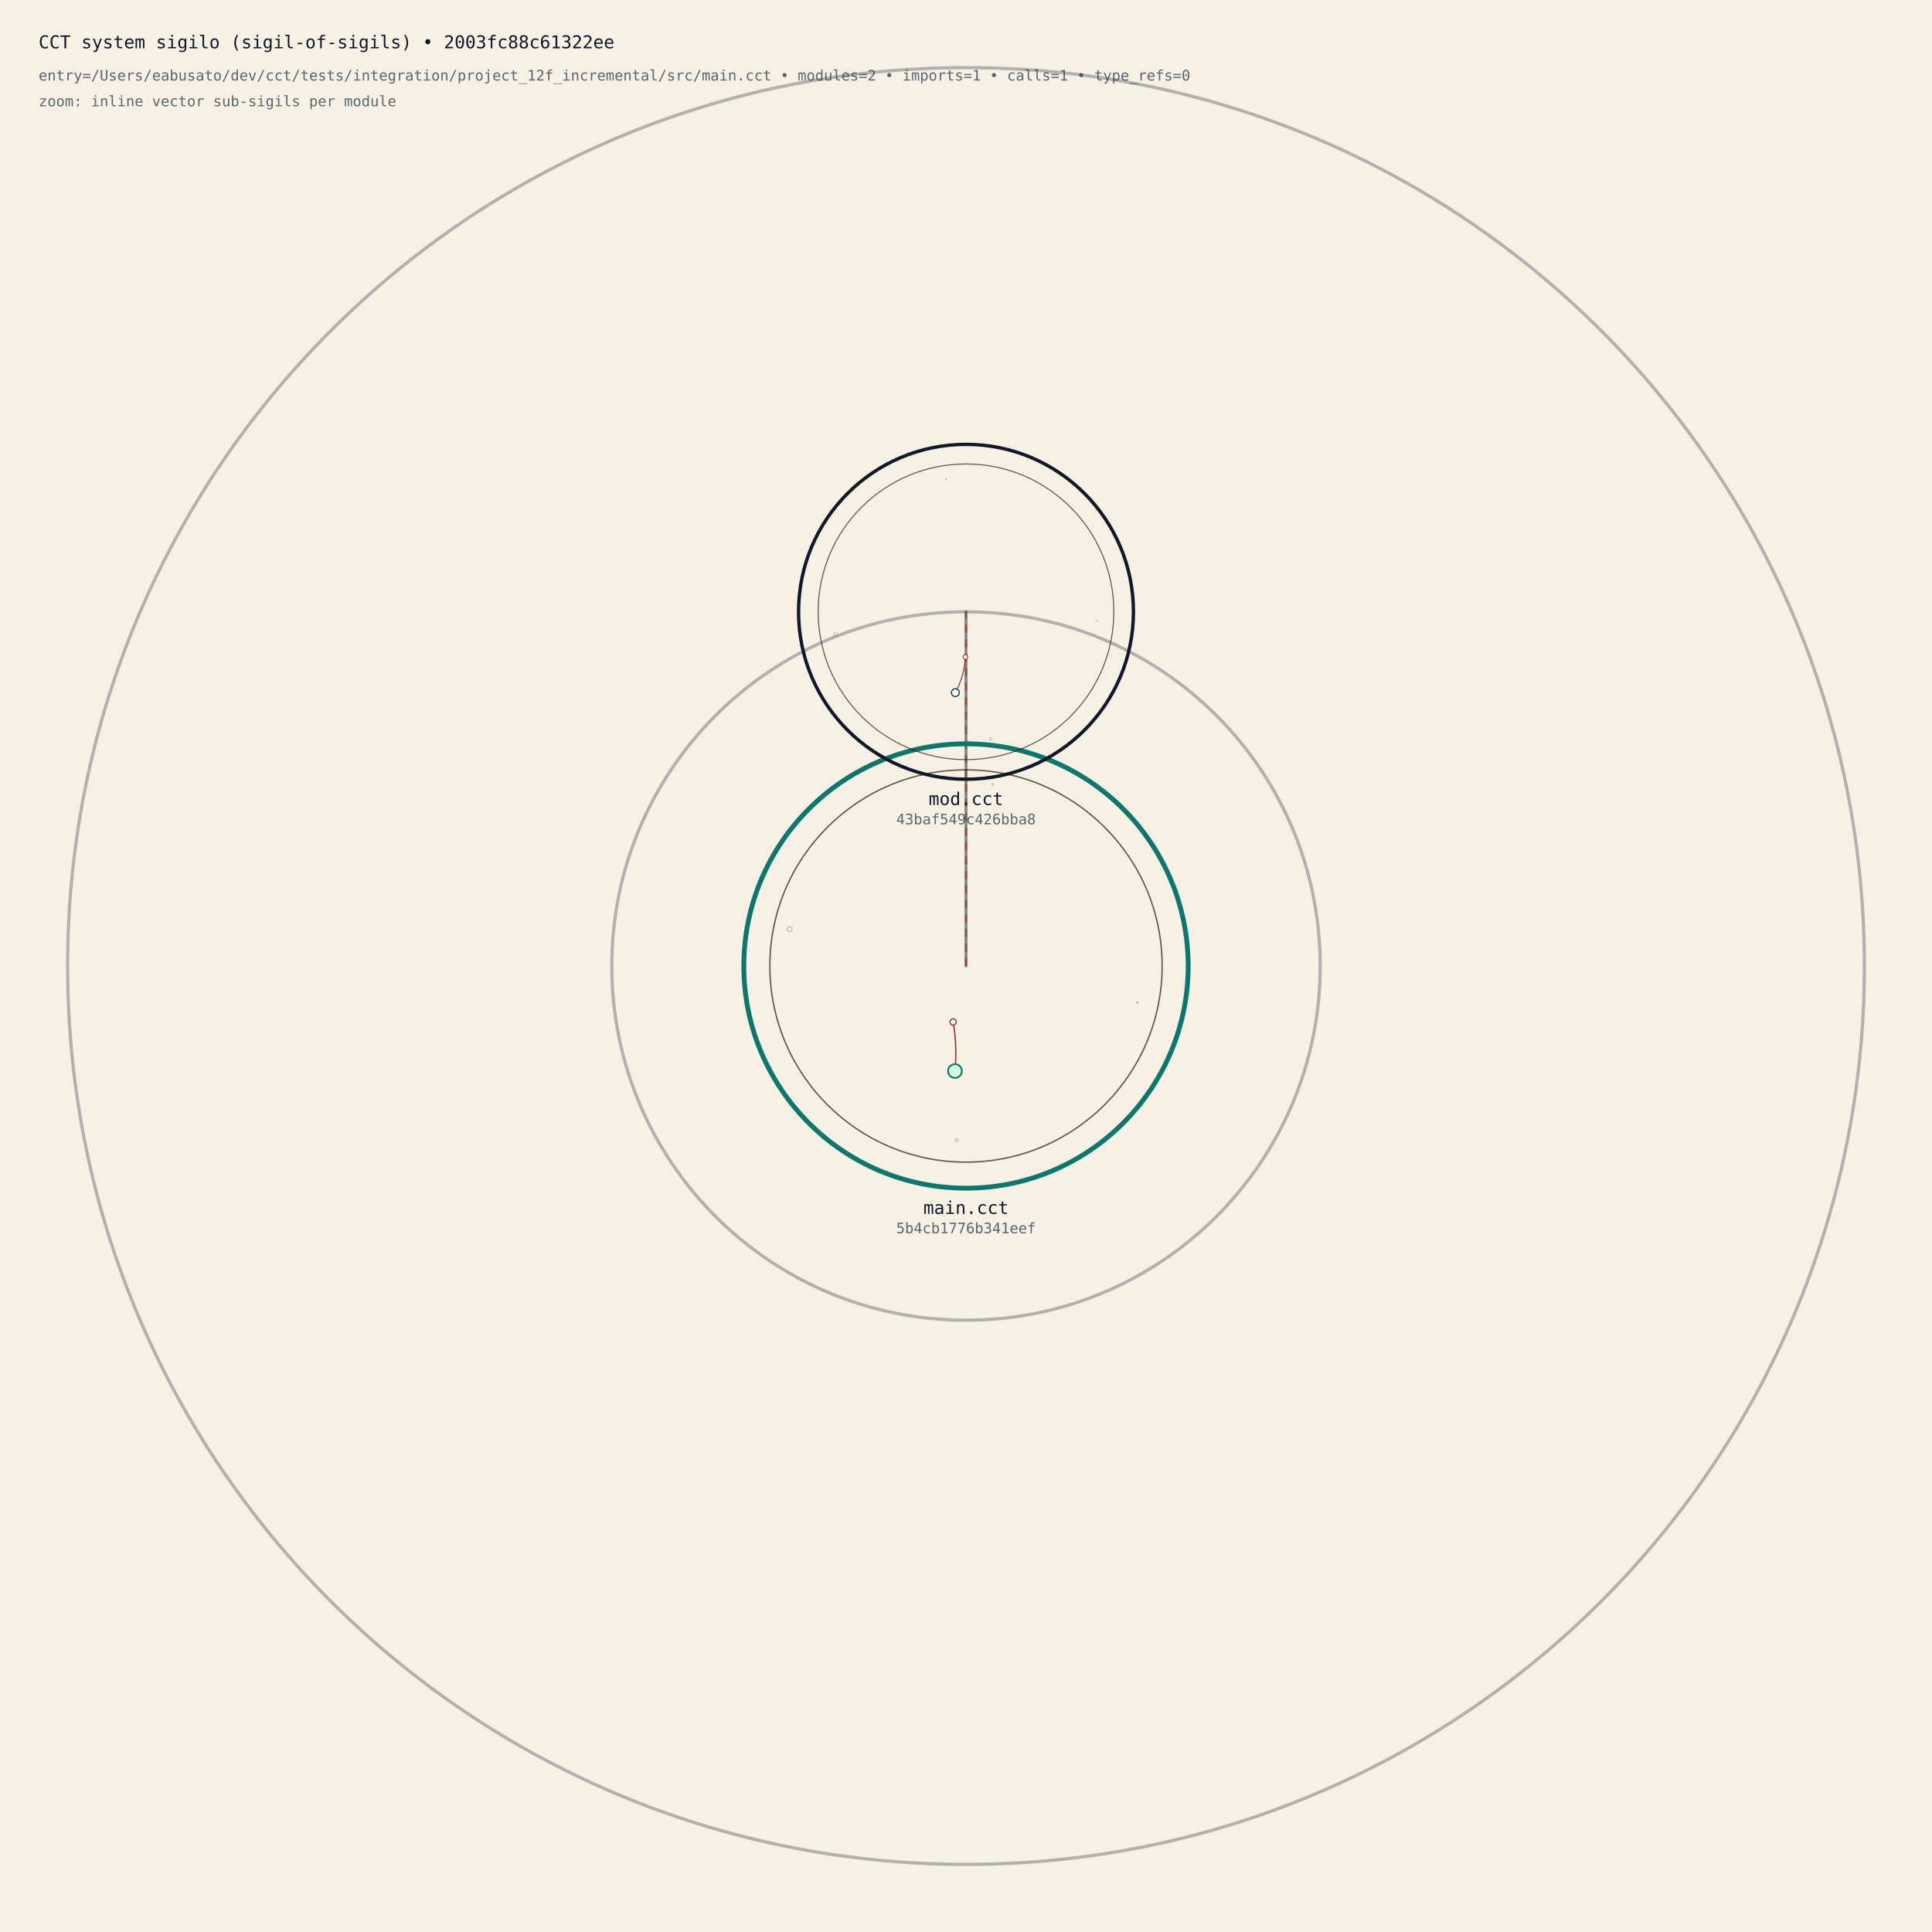
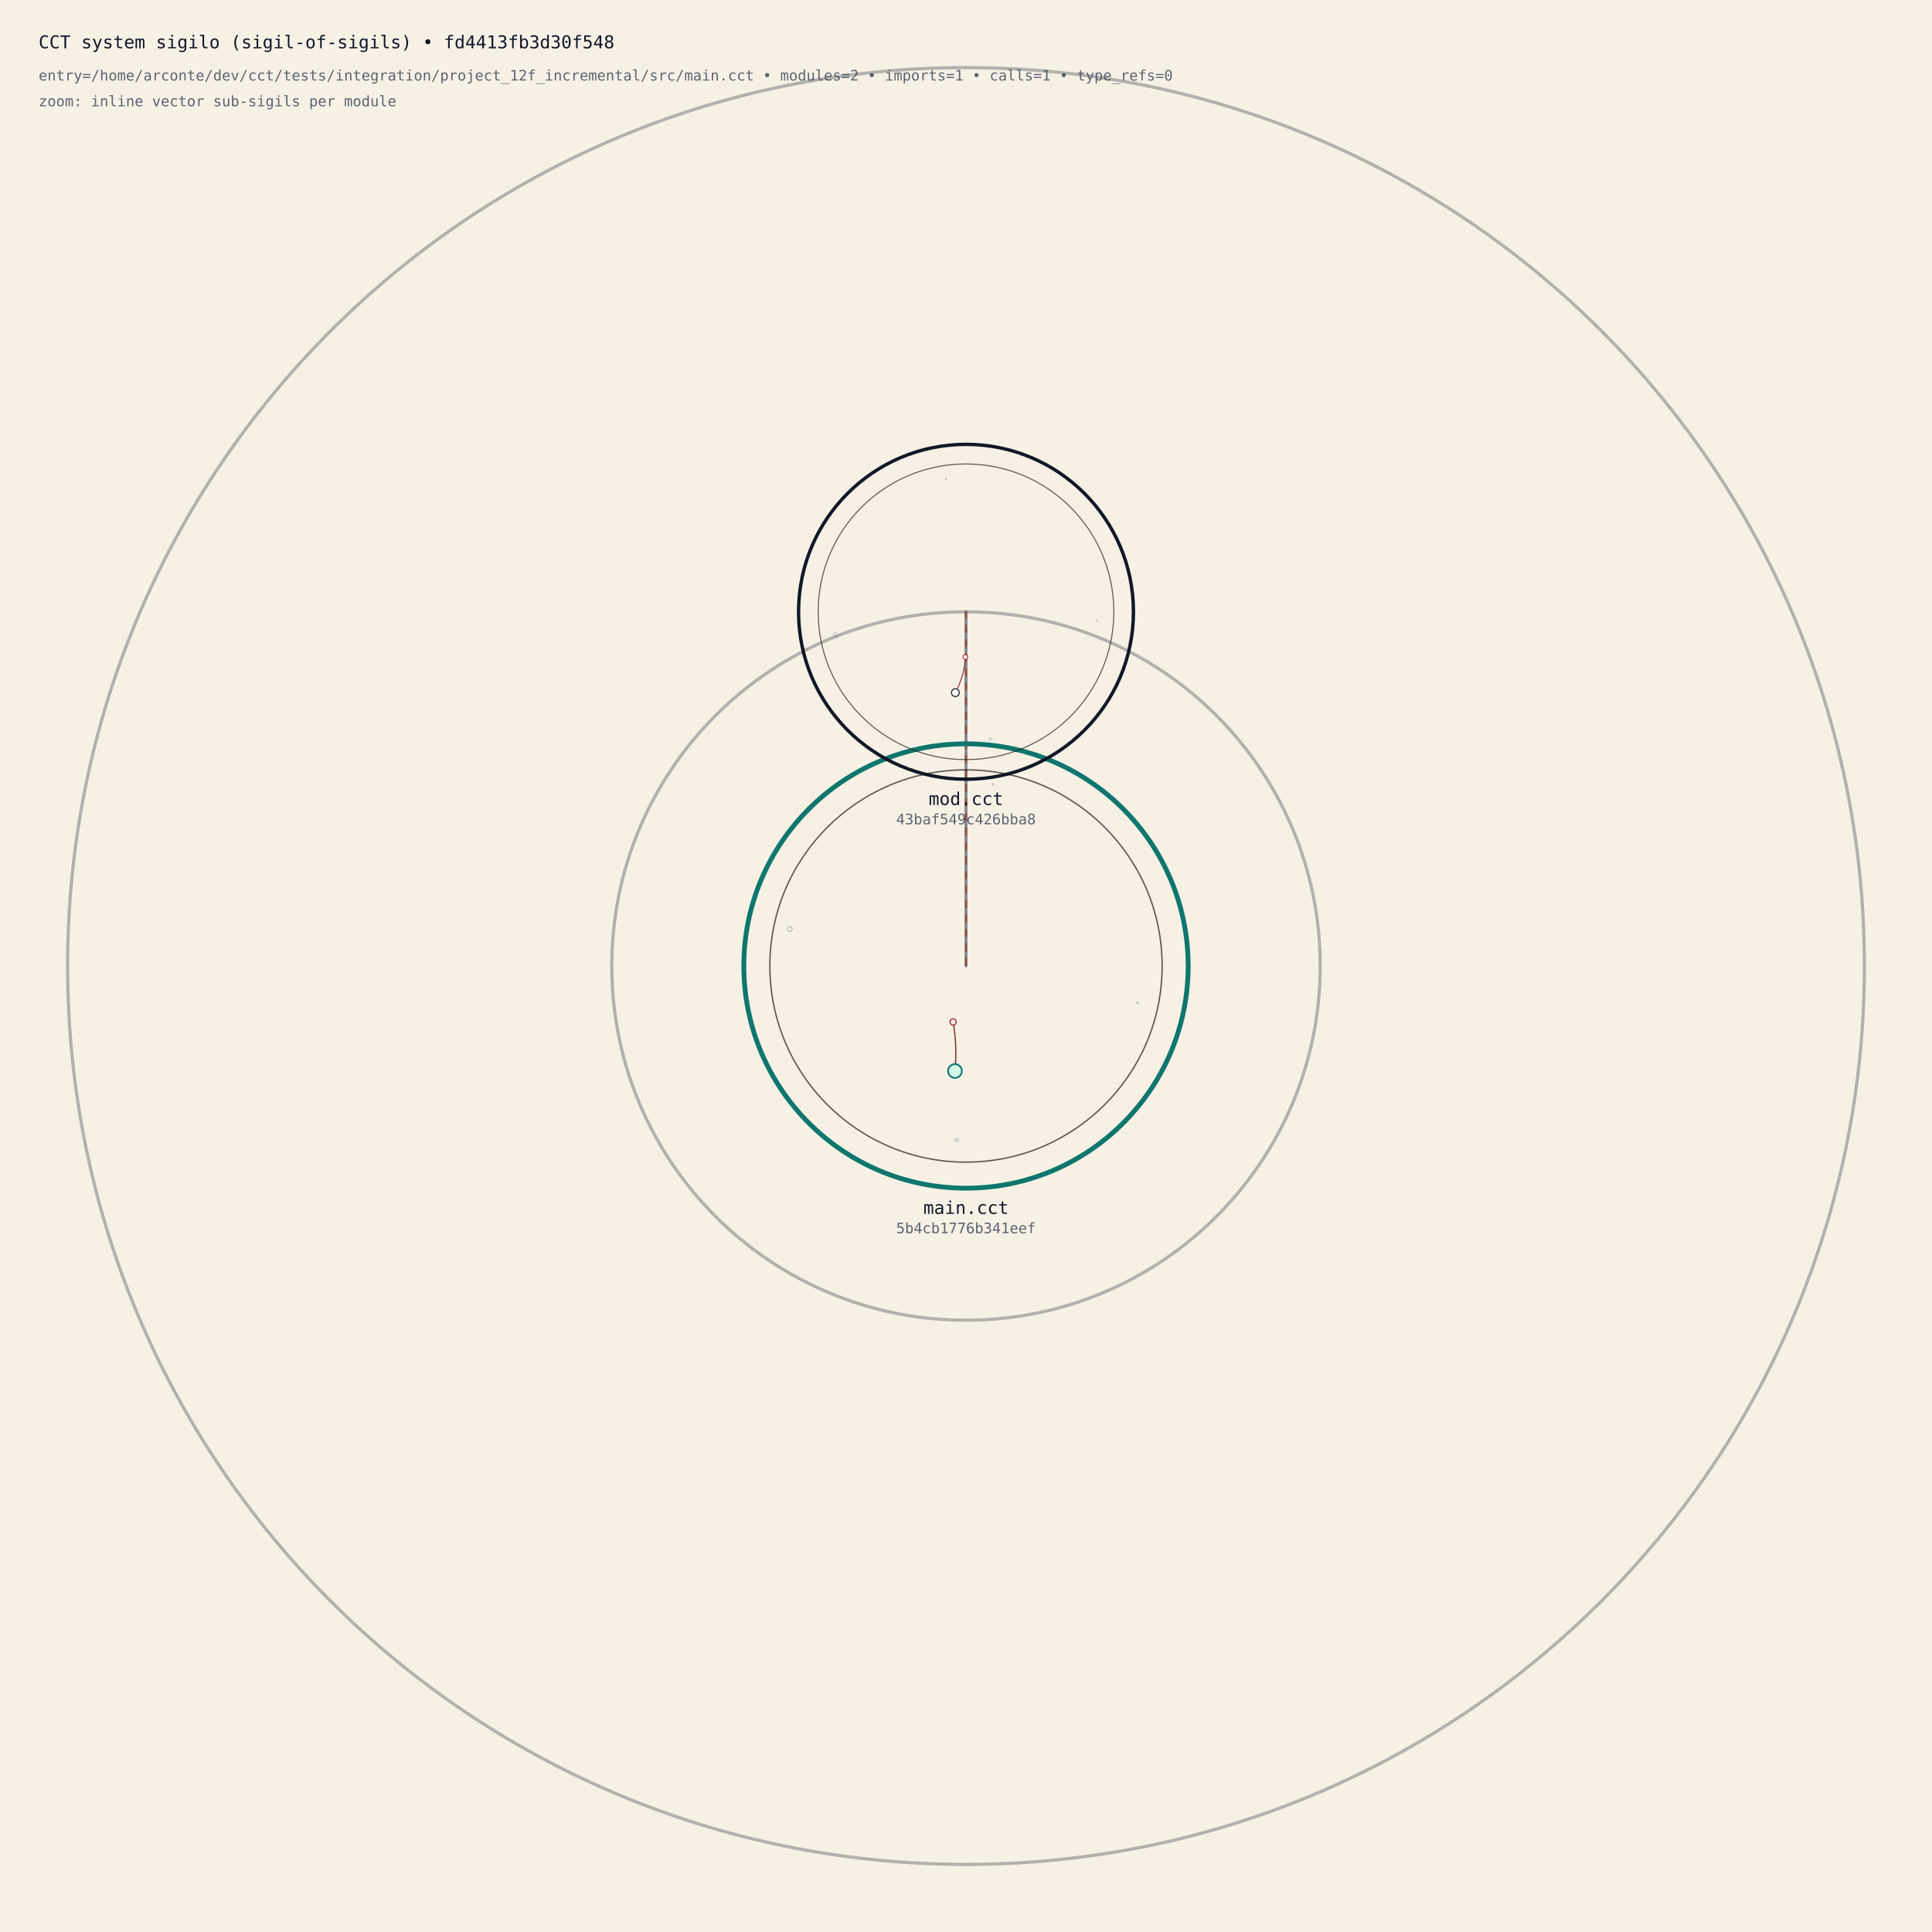
<svg xmlns="http://www.w3.org/2000/svg" width="1200" height="1200" viewBox="0.00 0.00 1200.00 1200.00" role="img" aria-label="CCT system sigilo">
  <defs>
    <style>
      .bg { fill: #f7f1e5; }
      .macro-ring { fill: none; stroke: #1f2937; stroke-width: 2.0; opacity: 0.32; }
      .macro-import { stroke: #334155; stroke-width: 1.8; stroke-linecap: round; fill: none; opacity: 0.60; }
      .macro-sem { stroke: #9a3412; stroke-width: 1.3; stroke-dasharray: 5 4; fill: none; opacity: 0.62; }
      .module-frame { fill: none; stroke: #111827; stroke-width: 2.1; }
      .module-entry-frame { fill: none; stroke: #0f766e; stroke-width: 3.0; }
      .module-label { fill: #0f172a; font: 11px monospace; }
      .module-hash { fill: #334155; font: 9px monospace; opacity: 0.8; }
      .base { stroke: #1f1a17; stroke-width: 1.6; fill: none; opacity: 0.7; }
      .primary { stroke: #111827; stroke-width: 2.4; fill: none; stroke-linecap: round; }
      .call { stroke: #4b5563; stroke-width: 1.5; fill: none; stroke-linecap: round; opacity: 0.82; }
      .branch { stroke: #6b7280; stroke-width: 1.2; fill: none; opacity: 0.8; }
      .loop { stroke: #0f766e; stroke-width: 1.3; fill: none; opacity: 0.84; }
      .bind { stroke: #6b7280; stroke-width: 1.05; fill: none; opacity: 0.84; }
      .term { stroke: #7f1d1d; stroke-width: 1.45; fill: none; stroke-linecap: round; }
      .node-main { fill: #f8fafc; stroke: #1f2937; stroke-width: 1.65; }
      .node-entry { fill: #d1fae5; stroke: #0f766e; stroke-width: 1.95; }
      .node-aux { fill: #f1f5f9; stroke: #475569; stroke-width: 1.15; }
      .node-loop { fill: #ecfeff; stroke: #0f766e; stroke-width: 1.2; }
      .node-term { fill: #fef2f2; stroke: #991b1b; stroke-width: 1.2; }
      .orn { stroke: #64748b; stroke-width: 0.9; fill: none; opacity: 0.55; }
      .hash { fill: #111827; font: 9px monospace; letter-spacing: 0.5px; }
      .label { fill: #0f172a; font: 8px monospace; opacity: 0.68; }
      .web-shell { fill: rgba(255,252,246,0.80); stroke: #5a4b3f; stroke-width: 1.0; }
      .web-chamber { fill: none; stroke: #8b7763; stroke-width: 1.2; opacity: 0.82; }
      .web-thread { fill: none; stroke: #8d7a68; stroke-width: 0.95; opacity: 0.58; }
      .web-group-arc { fill: none; stroke: #c5b59f; stroke-width: 0.95; opacity: 0.86; }
      .web-link { fill: none; stroke: #7b6a59; stroke-width: 0.92; opacity: 0.62; }
      .route-shell { fill: rgba(255,252,246,0.72); stroke: #5a4b3f; stroke-width: 0.95; }
      .route-mid { fill: none; stroke: #b7a690; stroke-width: 0.82; opacity: 0.76; }
      .route-arc { fill: none; stroke: #7a6957; stroke-width: 0.82; opacity: 0.82; stroke-linecap: round; }
      .route-spoke { fill: none; stroke: #978573; stroke-width: 0.78; opacity: 0.76; stroke-linecap: round; }
      .route-core { fill: #f7efe3; stroke: #57483b; stroke-width: 0.82; }
      .route-chord { fill: none; stroke: #51453b; stroke-width: 0.76; opacity: 0.70; stroke-linecap: round; }
      .route-glyph { fill: none; stroke: #efe6d9; stroke-width: 0.9; stroke-linejoin: round; }
      .route-method-seed { fill: #6b5a4b; stroke: #f7efe2; stroke-width: 0.7; }
      .node-wrap, .edge-wrap, .system-node-wrap, .system-edge-wrap { cursor: help; }
      .node-wrap:hover &gt; circle, .system-node-wrap:hover &gt; circle { opacity: 0.96; }
      .edge-wrap:hover &gt; path, .edge-wrap:hover &gt; line, .system-edge-wrap:hover &gt; line { opacity: 1.0; }
    </style>
    <clipPath id="module_clip_000">
      <circle cx="256" cy="256" r="246" />
    </clipPath>
    <clipPath id="module_clip_001">
      <circle cx="256" cy="256" r="246" />
    </clipPath>
  </defs>
  <rect class="bg" x="0.00" y="0.00" width="1200.00" height="1200.00" />
  <g id="macro_foundation">
    <circle class="macro-ring" cx="600" cy="600" r="558" />
    <circle class="macro-ring" cx="600" cy="600" r="220.00" opacity="0.22" />
  </g>
  <g id="imports" class="macro-import">
    <g class="system-edge-wrap">
      <line x1="600.000" y1="600.000" x2="600.000" y2="380.000" />
    </g>
  </g>
  <g id="semantic_cross" class="macro-sem">
    <g class="system-edge-wrap">
      <line x1="600.000" y1="600.000" x2="600.000" y2="380.000" />
    </g>
  </g>
  <g id="module_sigils">
    <g id="module_sigil_000" transform="translate(462.000 462.000) scale(0.5390625)">
      <g clip-path="url(#module_clip_000)">
        <g id="foundation">
          <circle class="base" cx="256" cy="256" r="226" />
        </g>
        <g id="primary_path">
  </g>
        <g id="call_links">
  </g>
        <g id="branches">
  </g>
        <g id="loops">
  </g>
        <g id="bindings">
  </g>
        <g id="terminals">
          <g class="edge-wrap">
            <path class="term" d="M 243.28 377.01 Q 246.06 348.61 241.18 320.48" stroke-width="1.65" opacity="0.90" />
          </g>
        </g>
        <g id="nodes">
          <g class="node-wrap">
            <circle class="node-entry" cx="243.28" cy="377.01" r="7.95" data-kind="rituale" data-ritual="main" data-line="5" data-col="1" data-depth="2" data-stmt="RITUALE" data-loops="0" data-calls="1" data-entry="true" />
          </g>
          <g class="node-wrap">
            <circle class="node-term" cx="241.18" cy="320.48" r="3.60" data-kind="term" data-ritual="main" data-line="6" data-col="3" data-depth="2" data-stmt="REDDE" />
          </g>
        </g>
        <g id="ornaments">
          <circle class="orn" cx="453.59" cy="298.29" r="0.90" />
          <circle class="orn" cx="245.34" cy="456.65" r="1.90" />
          <circle class="orn" cx="52.94" cy="213.54" r="2.90" />
          <circle class="orn" cx="286.86" cy="46.63" r="0.90" />
        </g>
      </g>
    </g>
    <g class="system-node-wrap">
      <circle class="module-entry-frame" cx="600.000" cy="600.000" r="138.000" />
      <text class="module-label" x="600.000" y="754.000" text-anchor="middle">main.cct</text>
      <text class="module-hash" x="600.000" y="766.000" text-anchor="middle">5b4cb1776b341eef</text>
    </g>
    <g id="module_sigil_001" transform="translate(496.000 276.000) scale(0.40625)">
      <g clip-path="url(#module_clip_001)">
        <g id="foundation">
          <circle class="base" cx="256" cy="256" r="226" />
        </g>
        <g id="primary_path">
  </g>
        <g id="call_links">
  </g>
        <g id="branches">
  </g>
        <g id="loops">
  </g>
        <g id="bindings">
  </g>
        <g id="terminals">
          <g class="edge-wrap">
            <path class="term" d="M 239.75 379.61 Q 253.53 354.10 254.98 325.13" stroke-width="1.65" opacity="0.90" />
          </g>
        </g>
        <g id="nodes">
          <g class="node-wrap">
            <circle class="node-main" cx="239.75" cy="379.61" r="5.95" data-kind="rituale" data-ritual="mod_valor" data-line="3" data-col="1" data-depth="2" data-stmt="RITUALE" data-loops="0" data-calls="0" />
          </g>
          <g class="node-wrap">
            <circle class="node-term" cx="254.98" cy="325.13" r="3.60" data-kind="term" data-ritual="mod_valor" data-line="4" data-col="3" data-depth="2" data-stmt="REDDE" />
          </g>
        </g>
        <g id="ornaments">
          <circle class="orn" cx="455.94" cy="269.76" r="0.90" />
          <circle class="orn" cx="293.49" cy="450.49" r="1.90" />
          <circle class="orn" cx="56.65" cy="290.62" r="2.90" />
          <circle class="orn" cx="225.28" cy="53.04" r="0.90" />
        </g>
      </g>
    </g>
    <g class="system-node-wrap">
      <circle class="module-frame" cx="600.000" cy="380.000" r="104.000" />
      <text class="module-label" x="600.000" y="500.000" text-anchor="middle">mod.cct</text>
      <text class="module-hash" x="600.000" y="512.000" text-anchor="middle">43baf549c426bba8</text>
    </g>
  </g>
-   <text class="module-label" x="24" y="30" font-size="14">CCT system sigilo (sigil-of-sigils) • 2003fc88c61322ee</text>
-   <text class="module-hash" x="24" y="50" font-size="10">entry=/Users/eabusato/dev/cct/tests/integration/project_12f_incremental/src/main.cct • modules=2 • imports=1 • calls=1 • type_refs=0</text>
+   <text class="module-label" x="24" y="30" font-size="14">CCT system sigilo (sigil-of-sigils) • fd4413fb3d30f548</text>
+   <text class="module-hash" x="24" y="50" font-size="10">entry=/home/arconte/dev/cct/tests/integration/project_12f_incremental/src/main.cct • modules=2 • imports=1 • calls=1 • type_refs=0</text>
  <text class="module-hash" x="24" y="66" font-size="10">zoom: inline vector sub-sigils per module</text>
</svg>
